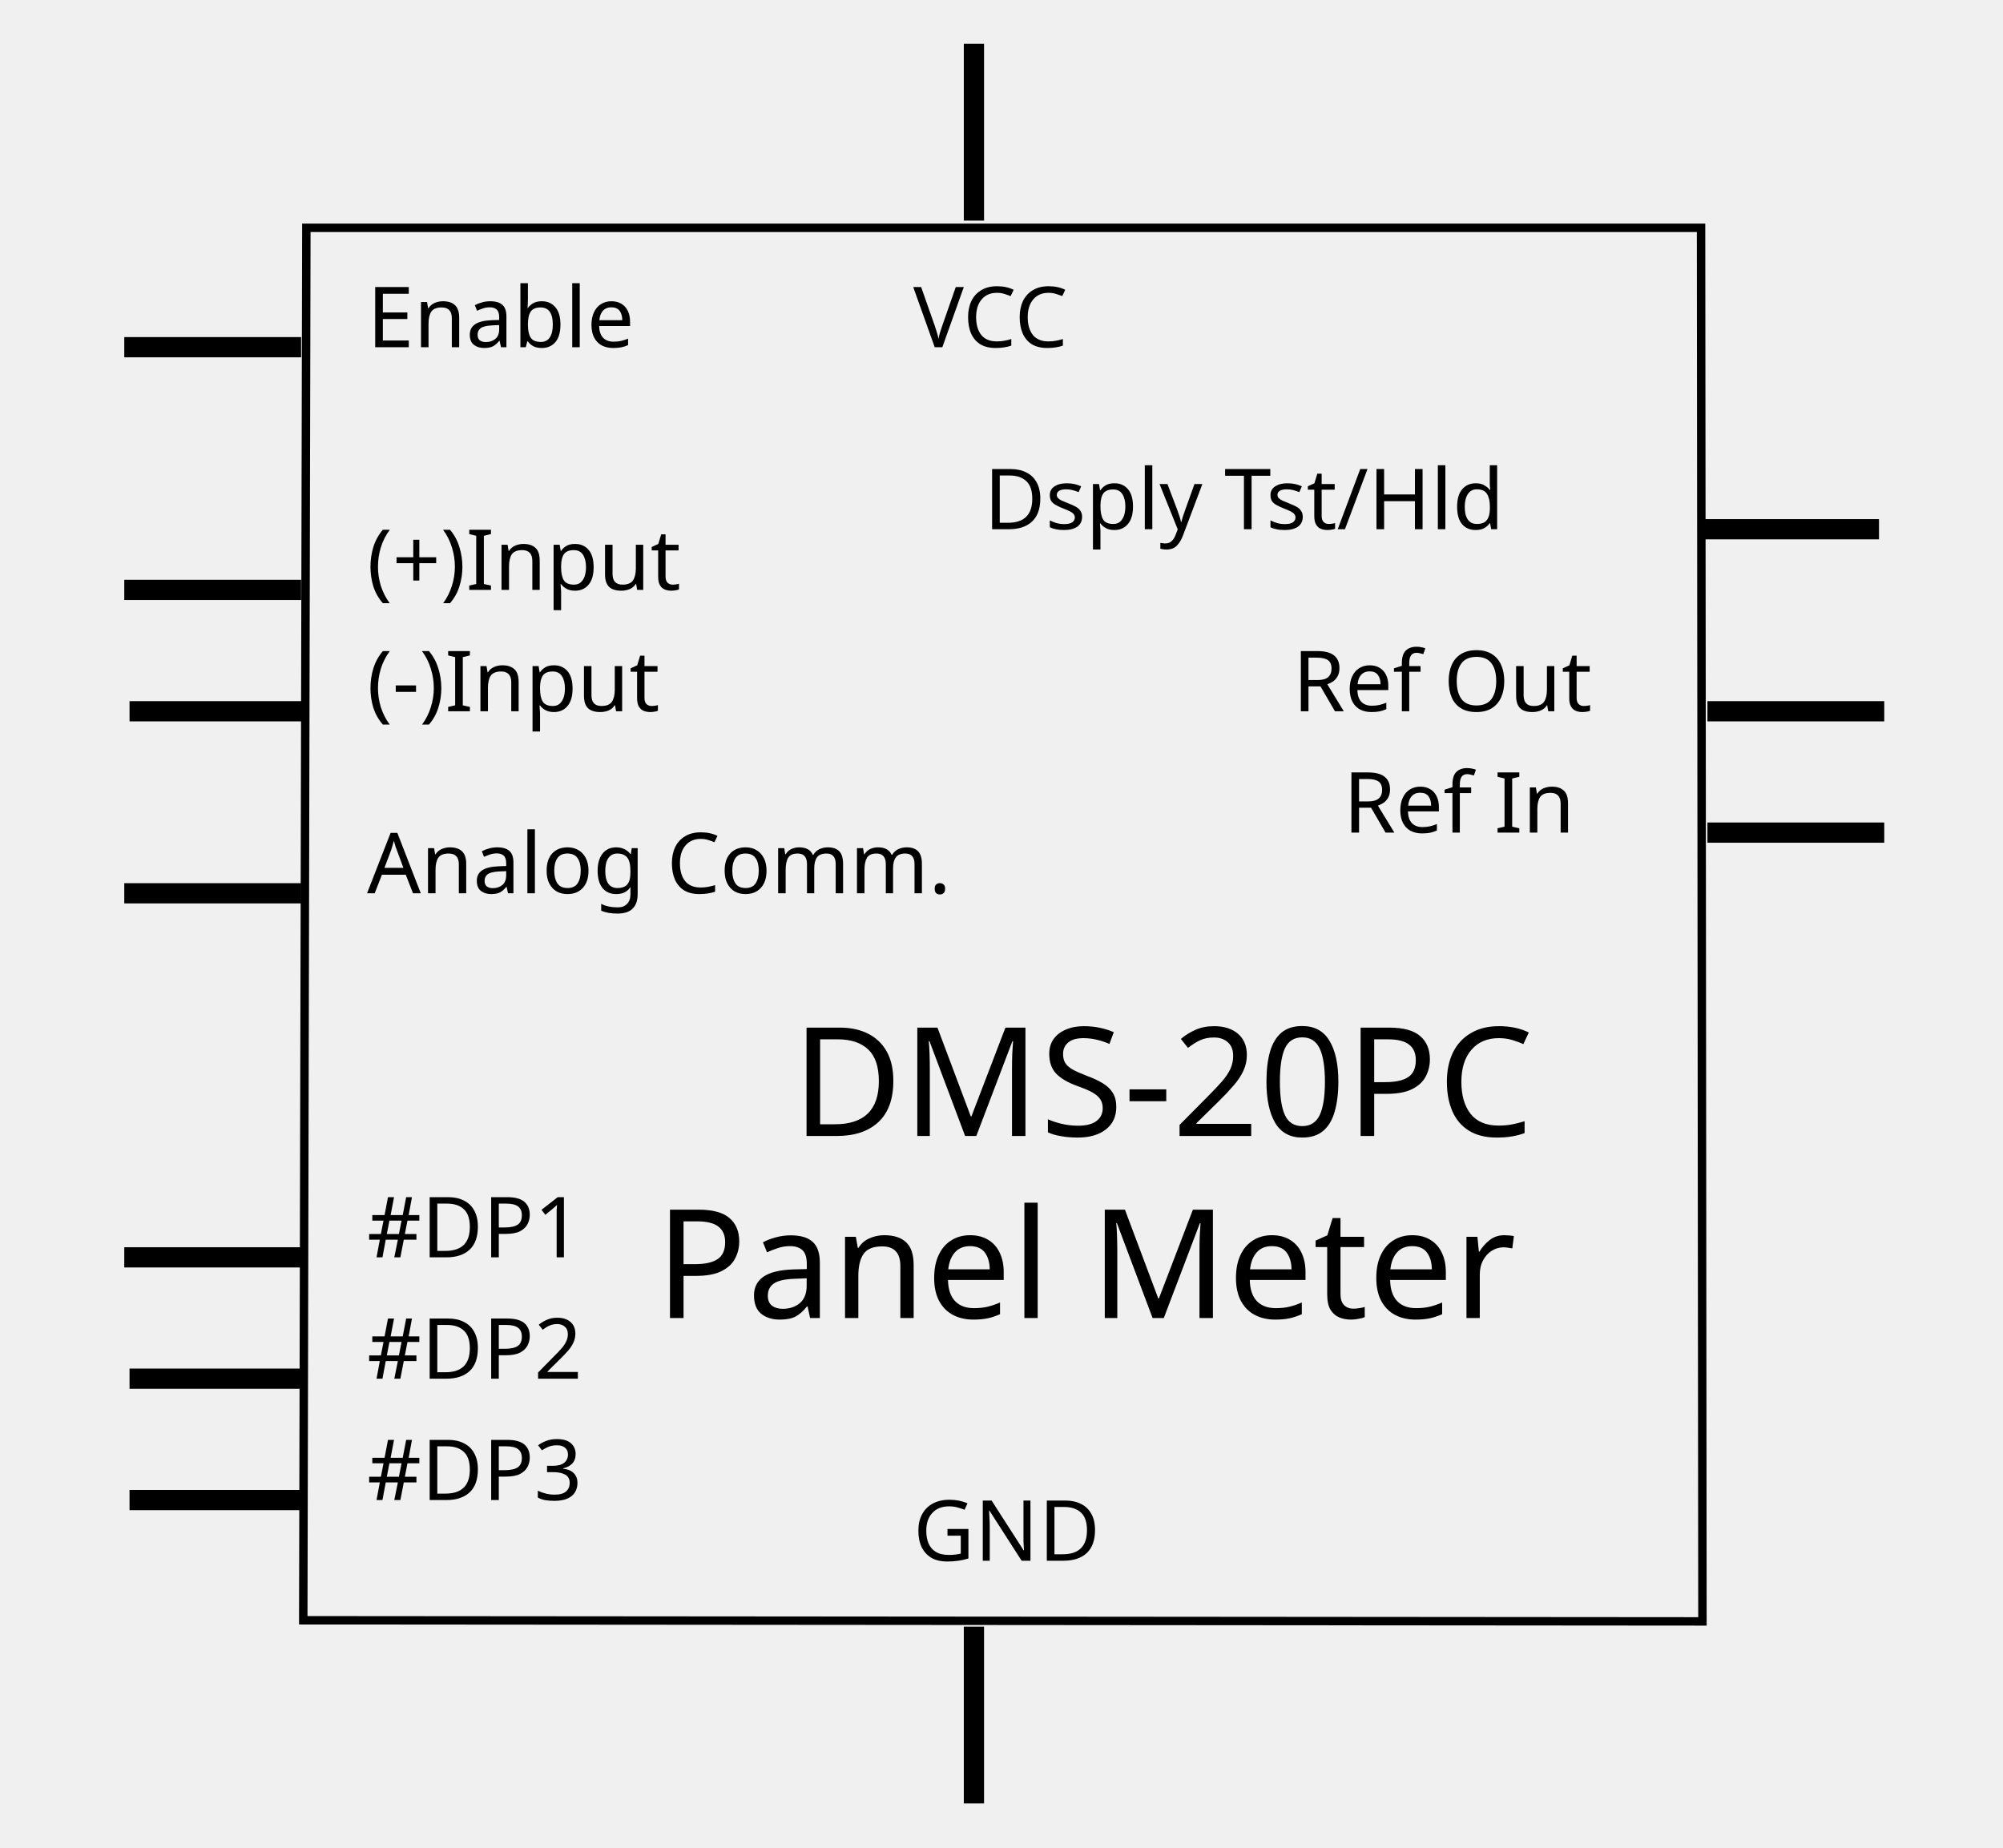
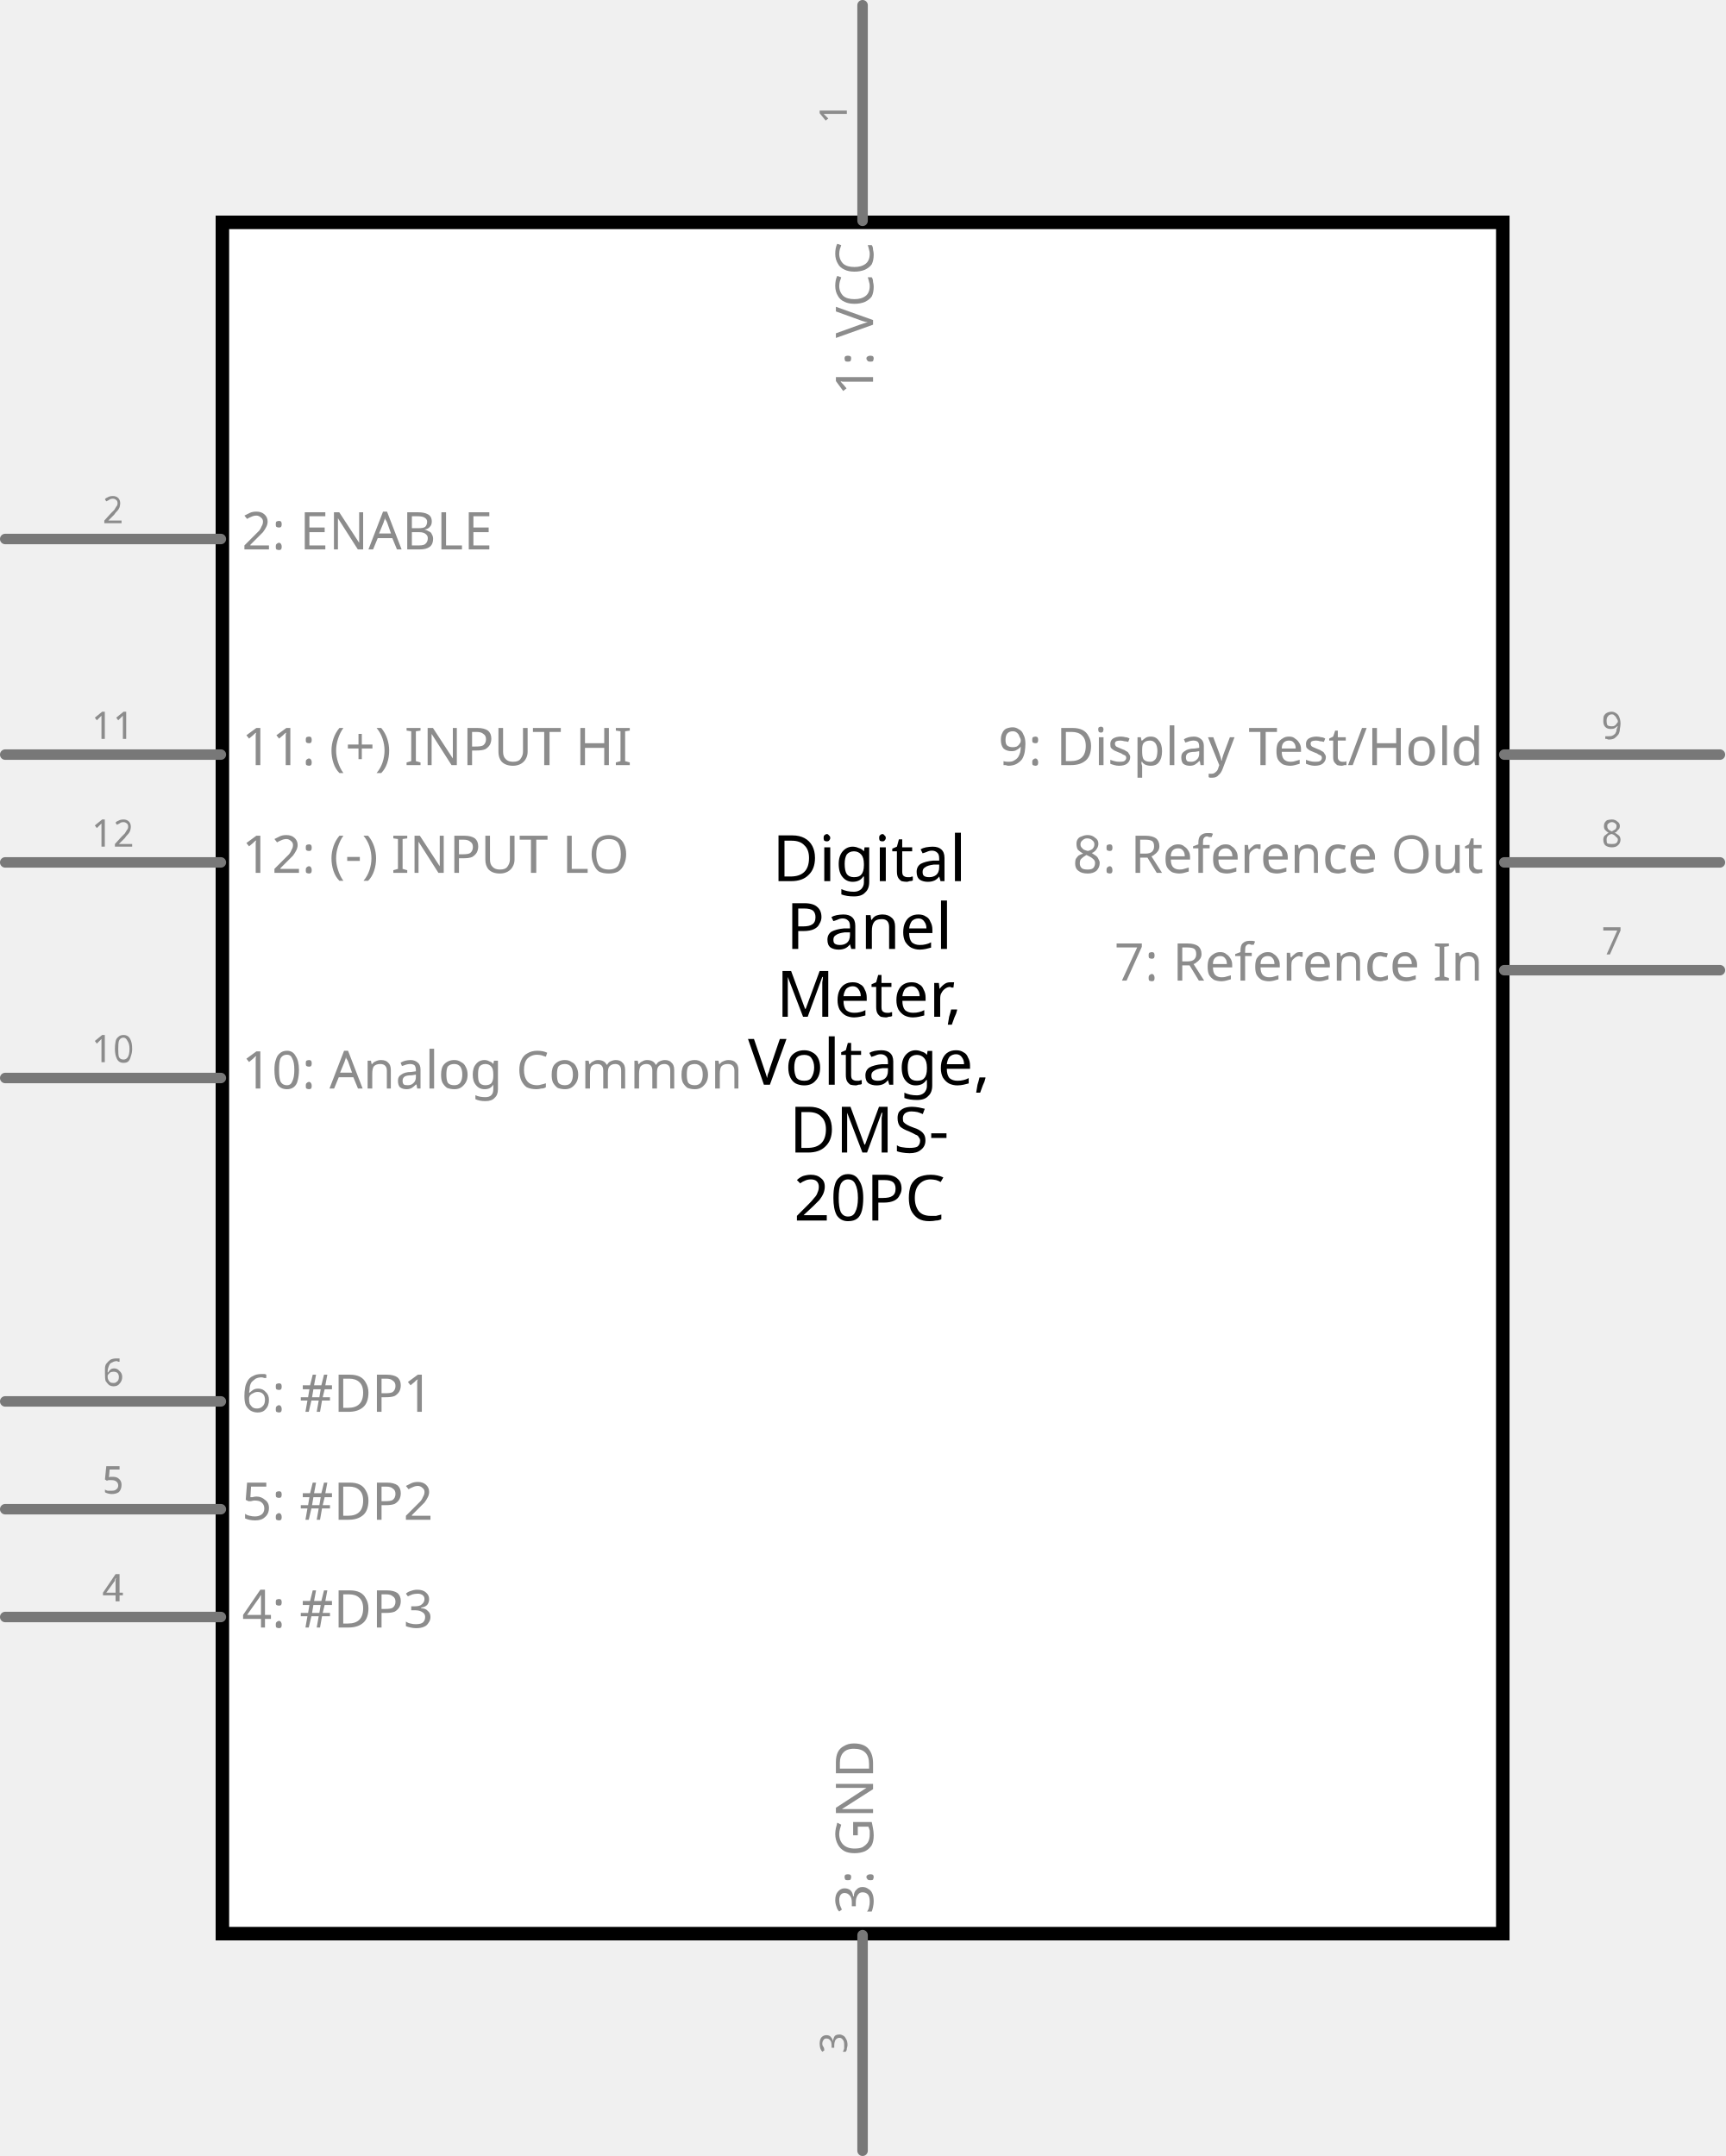
- <svg xmlns="http://www.w3.org/2000/svg" enable-background="new 0 0 237.6 219.2" height="3.044in" id="svg2" version="1.1" viewBox="0 0 237.6 219.2" width="3.3in" x="0px" xml:space="preserve" y="0px">
+ <svg xmlns="http://www.w3.org/2000/svg" version="1.2" baseProfile="tiny" x="0in" y="0in" width="1.6in" height="2in" viewBox="0 0 40.64 50.8">
  <g id="schematic">
-     <polygon fill="none" points="36.328,27.033 201.794,27.033 201.96,192.4 35.962,192.266 " stroke="#000000" stroke-width="1" />
-     <text font-family="Droid Sans" font-size="18" transform="matrix(1 0 0 1 93.9211 134.7993)">DMS-20PC</text>
-     <text font-family="Droid Sans" font-size="18" transform="matrix(1 0 0 1 77.718 156.4009)">Panel Meter</text>
-     <text font-family="Droid Sans" font-size="10" transform="matrix(1 0 0 1 43.5286 149.1997)">#DP1</text>
-     <text font-family="Droid Sans" font-size="10" transform="matrix(1 0 0 1 43.5286 163.6001)">#DP2</text>
-     <text font-family="Droid Sans" font-size="10" transform="matrix(1 0 0 1 43.5286 178.0005)">#DP3</text>
-     <text font-family="Droid Sans" font-size="10" transform="matrix(1 0 0 1 43.5286 41.2002)">Enable</text>
-     <text font-family="Droid Sans" font-size="10" transform="matrix(1 0 0 1 108.3284 41.2002)">VCC</text>
-     <text font-family="Droid Sans" font-size="10" transform="matrix(1 0 0 1 108.3284 185.1997)">GND</text>
-     <text font-family="Droid Sans" font-size="10" transform="matrix(1 0 0 1 43.5286 70)">(+)Input</text>
-     <text font-family="Droid Sans" font-size="10" transform="matrix(1 0 0 1 116.7166 62.7998)">Dsply Tst/Hld</text>
-     <text font-family="Droid Sans" font-size="10" transform="matrix(1 0 0 1 43.5286 84.3994)">(-)Input</text>
-     <text font-family="Droid Sans" font-size="10" transform="matrix(1 0 0 1 43.5286 106)">Analog Comm.</text>
-     <text font-family="Droid Sans" font-size="10" transform="matrix(1 0 0 1 153.3459 84.4004)">Ref Out</text>
-     <text font-family="Droid Sans" font-size="10" transform="matrix(1 0 0 1 159.3479 98.7998)">Ref In</text>
-     <line fill="none" id="connector0pin" stroke="#000000" stroke-width="2.4" x1="115.529" x2="115.529" y1="5.2" y2="26.177" />
-     <line fill="none" id="connector1pin" stroke="#000000" stroke-width="2.4" x1="14.727" x2="35.705" y1="41.2" y2="41.2" />
-     <line fill="none" id="connector2pin" stroke="#000000" stroke-width="2.4" x1="115.529" x2="115.529" y1="193.023" y2="214" />
-     <line fill="none" id="connector3pin" stroke="#000000" stroke-width="2.4" x1="15.351" x2="36.328" y1="178" y2="178" />
-     <line fill="none" id="connector4pin" stroke="#000000" stroke-width="2.4" x1="15.351" x2="36.328" y1="163.599" y2="163.599" />
-     <line fill="none" id="connector5pin" stroke="#000000" stroke-width="2.4" x1="14.727" x2="35.705" y1="149.201" y2="149.201" />
-     <line fill="none" id="connector6pin" stroke="#000000" stroke-width="2.4" x1="202.552" x2="223.529" y1="98.8" y2="98.8" />
-     <line fill="none" id="connector7pin" stroke="#000000" stroke-width="2.4" x1="202.552" x2="223.529" y1="84.4" y2="84.4" />
-     <line fill="none" id="connector8pin" stroke="#000000" stroke-width="2.4" x1="201.927" x2="222.906" y1="62.8" y2="62.8" />
-     <line fill="none" id="connector9pin" stroke="#000000" stroke-width="2.4" x1="14.727" x2="35.705" y1="106" y2="106" />
-     <line fill="none" id="connector10pin" stroke="#000000" stroke-width="2.4" x1="14.727" x2="35.705" y1="70" y2="70" />
-     <line fill="none" id="connector11pin" stroke="#000000" stroke-width="2.4" x1="15.351" x2="36.328" y1="84.4" y2="84.4" />
+     <rect class="interior rect" x="5.239" y="5.239" width="30.163" height="40.322" fill="#FFFFFF" stroke="#000000" stroke-width="0.318" stroke-linecap="round" />
+     <line class="pin" x1="35.437" y1="17.78" x2="40.517" y2="17.78" fill="none" stroke="#787878" stroke-width="0.247" stroke-linecap="round" id="connector8pin" />
+     <text class="text" font-family="'Droid Sans'" stroke="none" stroke-width="0" fill="#8c8c8c" font-size="0.882" x="37.977" y="17.41" text-anchor="middle">9</text>
+     <text class="text" font-family="'Droid Sans'" stroke="none" stroke-width="0" fill="#8c8c8c" font-size="1.235" x="34.943" y="18.027" text-anchor="end">9: Display Test/Hold</text>
+     <rect class="terminal" x="40.517" y="17.657" width="0.247" height="0.247" fill="none" stroke="none" stroke-width="0" id="connector8terminal" />
+     <line class="pin" x1="35.437" y1="20.32" x2="40.517" y2="20.32" fill="none" stroke="#787878" stroke-width="0.247" stroke-linecap="round" id="connector7pin" />
+     <text class="text" font-family="'Droid Sans'" stroke="none" stroke-width="0" fill="#8c8c8c" font-size="0.882" x="37.977" y="19.95" text-anchor="middle">8</text>
+     <text class="text" font-family="'Droid Sans'" stroke="none" stroke-width="0" fill="#8c8c8c" font-size="1.235" x="34.943" y="20.567" text-anchor="end">8: Reference Out</text>
+     <rect class="terminal" x="40.517" y="20.197" width="0.247" height="0.247" fill="none" stroke="none" stroke-width="0" id="connector7terminal" />
+     <line class="pin" x1="35.437" y1="22.86" x2="40.517" y2="22.86" fill="none" stroke="#787878" stroke-width="0.247" stroke-linecap="round" id="connector6pin" />
+     <text class="text" font-family="'Droid Sans'" stroke="none" stroke-width="0" fill="#8c8c8c" font-size="0.882" x="37.977" y="22.49" text-anchor="middle">7</text>
+     <text class="text" font-family="'Droid Sans'" stroke="none" stroke-width="0" fill="#8c8c8c" font-size="1.235" x="34.943" y="23.107" text-anchor="end">7:  Reference In</text>
+     <rect class="terminal" x="40.517" y="22.736" width="0.247" height="0.247" fill="none" stroke="none" stroke-width="0" id="connector6terminal" />
+     <line class="pin" x1="0.123" y1="12.7" x2="5.203" y2="12.7" fill="none" stroke="#787878" stroke-width="0.247" stroke-linecap="round" id="connector1pin" />
+     <text class="text" font-family="'Droid Sans'" stroke="none" stroke-width="0" fill="#8c8c8c" font-size="0.882" x="2.663" y="12.33" text-anchor="middle">2</text>
+     <text class="text" font-family="'Droid Sans'" stroke="none" stroke-width="0" fill="#8c8c8c" font-size="1.235" x="5.697" y="12.947" text-anchor="start">2: ENABLE</text>
+     <rect class="terminal" x="-0.123" y="12.576" width="0.247" height="0.247" fill="none" stroke="none" stroke-width="0" id="connector1terminal" />
+     <line class="pin" x1="0.123" y1="17.78" x2="5.203" y2="17.78" fill="none" stroke="#787878" stroke-width="0.247" stroke-linecap="round" id="connector10pin" />
+     <text class="text" font-family="'Droid Sans'" stroke="none" stroke-width="0" fill="#8c8c8c" font-size="0.882" x="2.663" y="17.41" text-anchor="middle">11</text>
+     <text class="text" font-family="'Droid Sans'" stroke="none" stroke-width="0" fill="#8c8c8c" font-size="1.235" x="5.697" y="18.027" text-anchor="start">11: (+) INPUT HI</text>
+     <rect class="terminal" x="-0.123" y="17.657" width="0.247" height="0.247" fill="none" stroke="none" stroke-width="0" id="connector10terminal" />
+     <line class="pin" x1="0.123" y1="20.32" x2="5.203" y2="20.32" fill="none" stroke="#787878" stroke-width="0.247" stroke-linecap="round" id="connector11pin" />
+     <text class="text" font-family="'Droid Sans'" stroke="none" stroke-width="0" fill="#8c8c8c" font-size="0.882" x="2.663" y="19.95" text-anchor="middle">12</text>
+     <text class="text" font-family="'Droid Sans'" stroke="none" stroke-width="0" fill="#8c8c8c" font-size="1.235" x="5.697" y="20.567" text-anchor="start">12: (-) INPUT LO</text>
+     <rect class="terminal" x="-0.123" y="20.197" width="0.247" height="0.247" fill="none" stroke="none" stroke-width="0" id="connector11terminal" />
+     <line class="pin" x1="0.123" y1="25.4" x2="5.203" y2="25.4" fill="none" stroke="#787878" stroke-width="0.247" stroke-linecap="round" id="connector9pin" />
+     <text class="text" font-family="'Droid Sans'" stroke="none" stroke-width="0" fill="#8c8c8c" font-size="0.882" x="2.663" y="25.03" text-anchor="middle">10</text>
+     <text class="text" font-family="'Droid Sans'" stroke="none" stroke-width="0" fill="#8c8c8c" font-size="1.235" x="5.697" y="25.647" text-anchor="start">10:  Analog Common</text>
+     <rect class="terminal" x="-0.123" y="25.276" width="0.247" height="0.247" fill="none" stroke="none" stroke-width="0" id="connector9terminal" />
+     <line class="pin" x1="0.123" y1="33.02" x2="5.203" y2="33.02" fill="none" stroke="#787878" stroke-width="0.247" stroke-linecap="round" id="connector5pin" />
+     <text class="text" font-family="'Droid Sans'" stroke="none" stroke-width="0" fill="#8c8c8c" font-size="0.882" x="2.663" y="32.65" text-anchor="middle">6</text>
+     <text class="text" font-family="'Droid Sans'" stroke="none" stroke-width="0" fill="#8c8c8c" font-size="1.235" x="5.697" y="33.267" text-anchor="start">6: #DP1</text>
+     <rect class="terminal" x="-0.123" y="32.897" width="0.247" height="0.247" fill="none" stroke="none" stroke-width="0" id="connector5terminal" />
+     <line class="pin" x1="0.123" y1="35.56" x2="5.203" y2="35.56" fill="none" stroke="#787878" stroke-width="0.247" stroke-linecap="round" id="connector4pin" />
+     <text class="text" font-family="'Droid Sans'" stroke="none" stroke-width="0" fill="#8c8c8c" font-size="0.882" x="2.663" y="35.19" text-anchor="middle">5</text>
+     <text class="text" font-family="'Droid Sans'" stroke="none" stroke-width="0" fill="#8c8c8c" font-size="1.235" x="5.697" y="35.807" text-anchor="start">5: #DP2</text>
+     <rect class="terminal" x="-0.123" y="35.437" width="0.247" height="0.247" fill="none" stroke="none" stroke-width="0" id="connector4terminal" />
+     <line class="pin" x1="0.123" y1="38.1" x2="5.203" y2="38.1" fill="none" stroke="#787878" stroke-width="0.247" stroke-linecap="round" id="connector3pin" />
+     <text class="text" font-family="'Droid Sans'" stroke="none" stroke-width="0" fill="#8c8c8c" font-size="0.882" x="2.663" y="37.73" text-anchor="middle">4</text>
+     <text class="text" font-family="'Droid Sans'" stroke="none" stroke-width="0" fill="#8c8c8c" font-size="1.235" x="5.697" y="38.347" text-anchor="start">4: #DP3</text>
+     <rect class="terminal" x="-0.123" y="37.977" width="0.247" height="0.247" fill="none" stroke="none" stroke-width="0" id="connector3terminal" />
+     <line class="pin" x1="20.32" y1="45.596" x2="20.32" y2="50.676" fill="none" stroke="#787878" stroke-width="0.247" stroke-linecap="round" id="connector2pin" />
+     <g transform="translate(19.9496,48.1365)">
+       <g transform="rotate(270)">
+         <text class="text" font-family="'Droid Sans'" stroke="none" stroke-width="0" fill="#8c8c8c" font-size="0.882" x="0" y="0" text-anchor="middle">3</text>
+       </g>
+     </g>
+     <g transform="translate(20.5669,45.1026)">
+       <g transform="rotate(270)">
+         <text class="text" font-family="'Droid Sans'" stroke="none" stroke-width="0" fill="#8c8c8c" font-size="1.235" x="0" y="0" text-anchor="start">3: GND</text>
+       </g>
+     </g>
+     <rect class="terminal" x="20.197" y="50.676" width="0.247" height="0.247" fill="none" stroke="none" stroke-width="0" id="connector2terminal" />
+     <line class="pin" x1="20.32" y1="0.123" x2="20.32" y2="5.203" fill="none" stroke="#787878" stroke-width="0.247" stroke-linecap="round" id="connector0pin" />
+     <g transform="translate(19.9496,2.66347)">
+       <g transform="rotate(270)">
+         <text class="text" font-family="'Droid Sans'" stroke="none" stroke-width="0" fill="#8c8c8c" font-size="0.882" x="0" y="0" text-anchor="middle">1</text>
+       </g>
+     </g>
+     <g transform="translate(20.5669,5.69736)">
+       <g transform="rotate(270)">
+         <text class="text" font-family="'Droid Sans'" stroke="none" stroke-width="0" fill="#8c8c8c" font-size="1.235" x="0" y="0" text-anchor="end">1: VCC</text>
+       </g>
+     </g>
+     <rect class="terminal" x="20.197" y="-0.123" width="0.247" height="0.247" fill="none" stroke="none" stroke-width="0" id="connector0terminal" />
+     <text class="text" id="label" font-family="'Droid Sans'" stroke="none" stroke-width="0" fill="#000000" font-size="1.499" x="20.479" y="20.761" text-anchor="middle">Digital</text>
+     <text class="text" id="label" font-family="'Droid Sans'" stroke="none" stroke-width="0" fill="#000000" font-size="1.499" x="20.479" y="22.36" text-anchor="middle">Panel</text>
+     <text class="text" id="label" font-family="'Droid Sans'" stroke="none" stroke-width="0" fill="#000000" font-size="1.499" x="20.479" y="23.959" text-anchor="middle">Meter,</text>
+     <text class="text" id="label" font-family="'Droid Sans'" stroke="none" stroke-width="0" fill="#000000" font-size="1.499" x="20.479" y="25.559" text-anchor="middle">Voltage,</text>
+     <text class="text" id="label" font-family="'Droid Sans'" stroke="none" stroke-width="0" fill="#000000" font-size="1.499" x="20.479" y="27.158" text-anchor="middle">DMS-</text>
+     <text class="text" id="label" font-family="'Droid Sans'" stroke="none" stroke-width="0" fill="#000000" font-size="1.499" x="20.479" y="28.757" text-anchor="middle">20PC</text>
  </g>
</svg>
